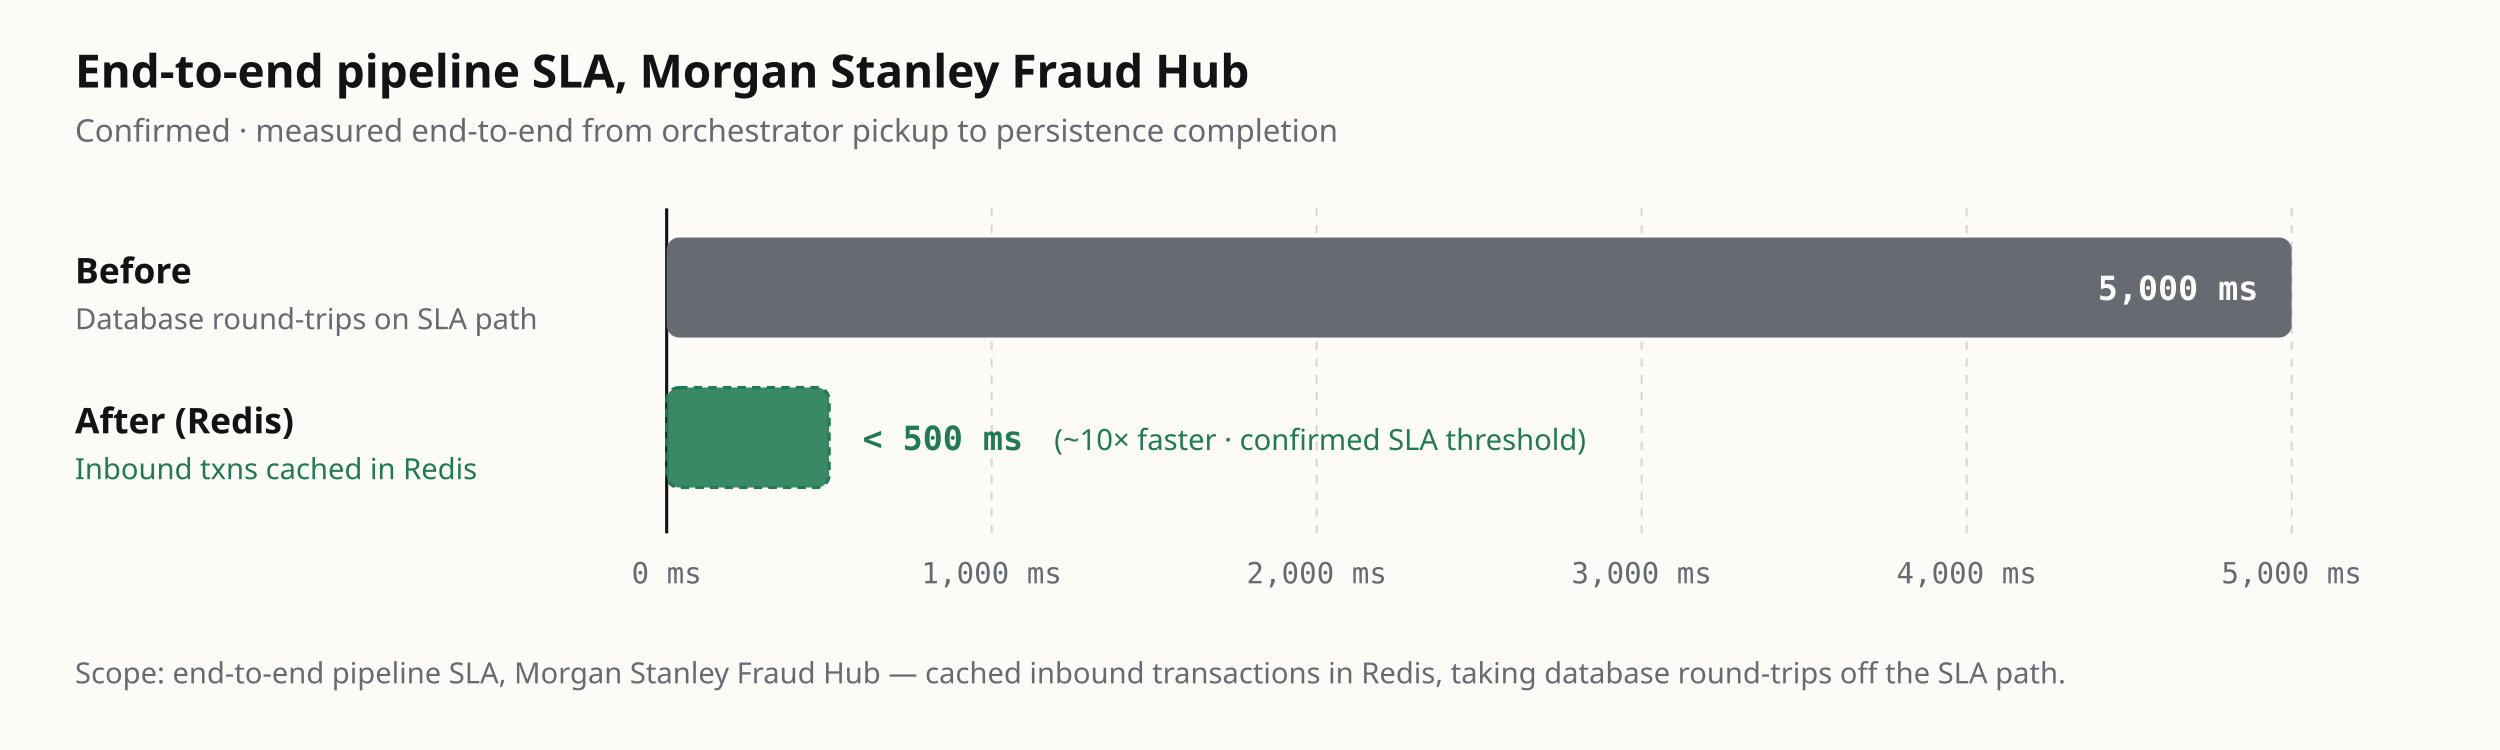
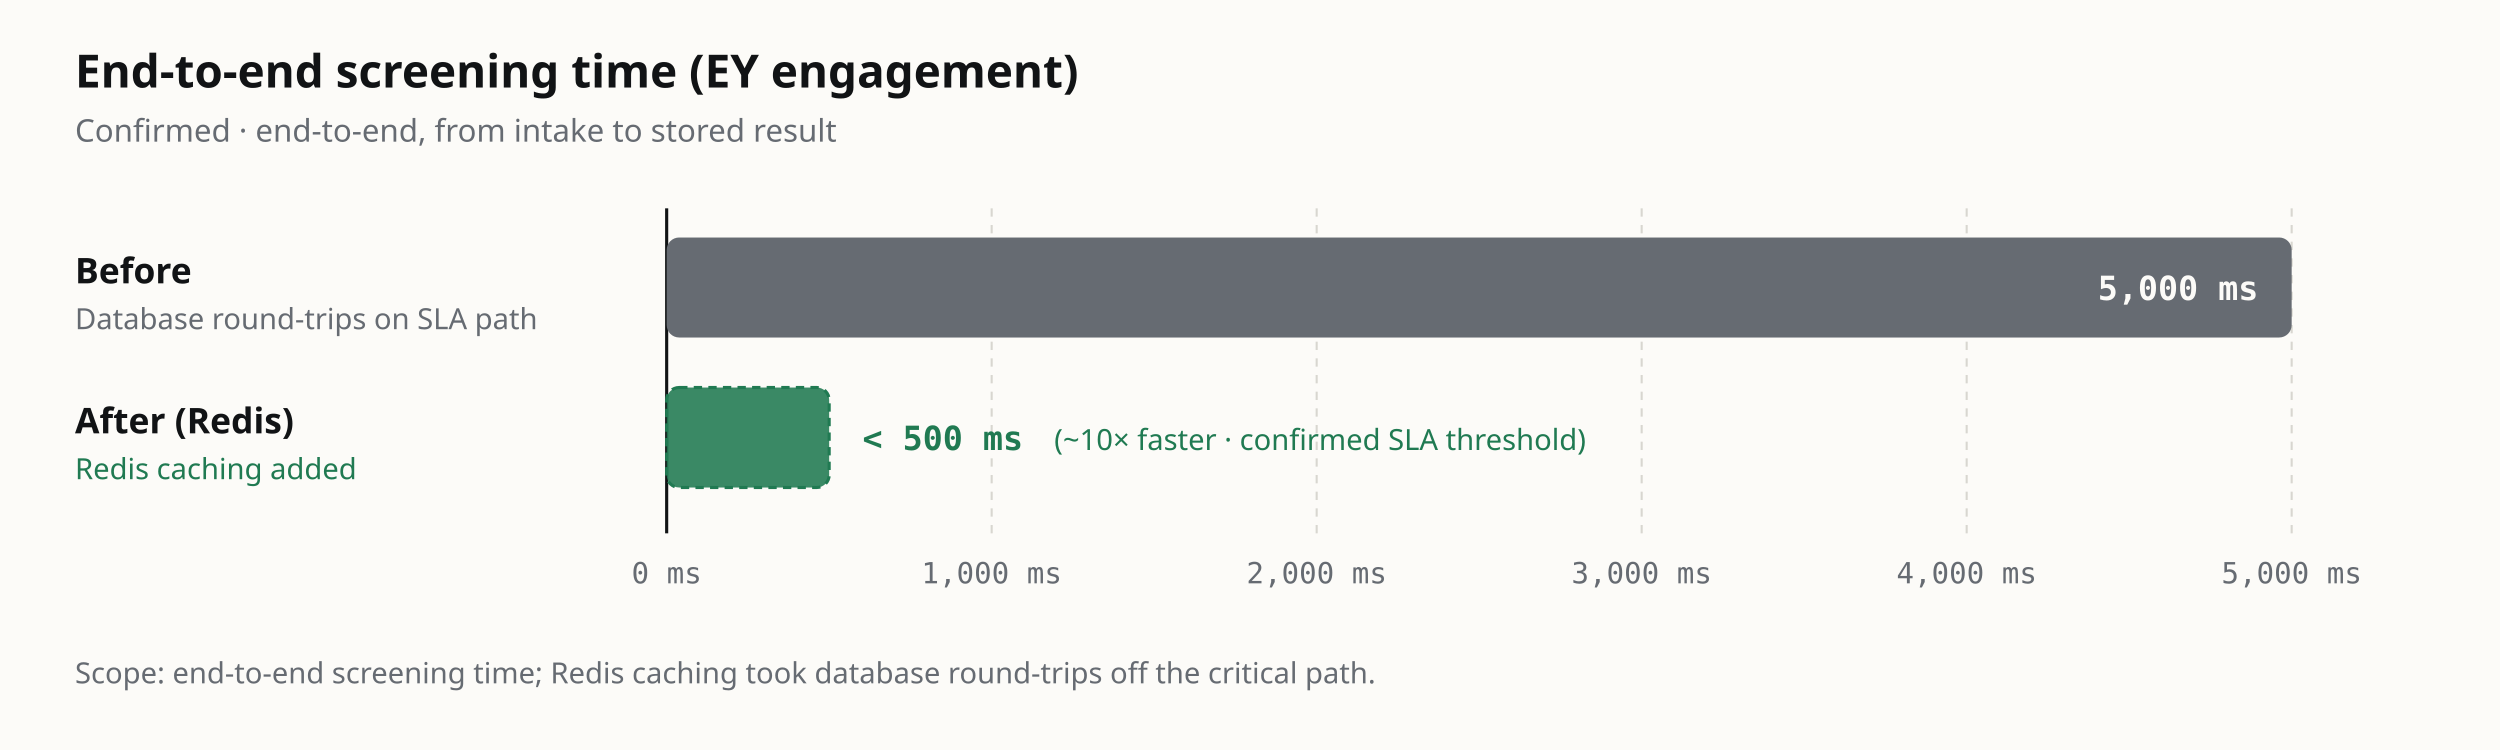
<svg xmlns="http://www.w3.org/2000/svg" viewBox="0 0 1200 360" width="1200" height="360" role="img">
  <rect width="1200" height="360" fill="#fcfbf8" />
-   <text x="36" y="42" font-family="Instrument Sans, system-ui, sans-serif" font-size="22" font-weight="700" fill="#111315">End-to-end pipeline SLA, Morgan Stanley Fraud Hub</text>
-   <text x="36" y="68" font-family="Instrument Sans, system-ui, sans-serif" font-size="15" fill="#666b72">Confirmed · measured end-to-end from orchestrator pickup to persistence completion</text>
+   <text x="36" y="42" font-family="Instrument Sans, system-ui, sans-serif" font-size="22" font-weight="700" fill="#111315">End-to-end screening time (EY engagement)</text>
+   <text x="36" y="68" font-family="Instrument Sans, system-ui, sans-serif" font-size="15" fill="#666b72">Confirmed · end-to-end, from intake to stored result</text>
  <line x1="320" y1="100" x2="320" y2="256" stroke="#111315" stroke-width="1.5" />
  <line x1="476" y1="100" x2="476" y2="256" stroke="#d8d6d0" stroke-width="1" stroke-dasharray="4 4" />
  <line x1="632" y1="100" x2="632" y2="256" stroke="#d8d6d0" stroke-width="1" stroke-dasharray="4 4" />
  <line x1="788" y1="100" x2="788" y2="256" stroke="#d8d6d0" stroke-width="1" stroke-dasharray="4 4" />
  <line x1="944" y1="100" x2="944" y2="256" stroke="#d8d6d0" stroke-width="1" stroke-dasharray="4 4" />
  <line x1="1100" y1="100" x2="1100" y2="256" stroke="#d8d6d0" stroke-width="1" stroke-dasharray="4 4" />
  <text x="320" y="280" text-anchor="middle" font-family="IBM Plex Mono, monospace" font-size="14" fill="#666b72">0 ms</text>
  <text x="476" y="280" text-anchor="middle" font-family="IBM Plex Mono, monospace" font-size="14" fill="#666b72">1,000 ms</text>
  <text x="632" y="280" text-anchor="middle" font-family="IBM Plex Mono, monospace" font-size="14" fill="#666b72">2,000 ms</text>
  <text x="788" y="280" text-anchor="middle" font-family="IBM Plex Mono, monospace" font-size="14" fill="#666b72">3,000 ms</text>
  <text x="944" y="280" text-anchor="middle" font-family="IBM Plex Mono, monospace" font-size="14" fill="#666b72">4,000 ms</text>
  <text x="1100" y="280" text-anchor="middle" font-family="IBM Plex Mono, monospace" font-size="14" fill="#666b72">5,000 ms</text>
  <text x="36" y="136" font-family="Instrument Sans, system-ui, sans-serif" font-size="17" font-weight="700" fill="#111315">Before</text>
  <text x="36" y="158" font-family="Instrument Sans, system-ui, sans-serif" font-size="14" fill="#666b72">Database round-trips on SLA path</text>
  <rect x="320" y="114" width="780" height="48" rx="6" fill="#666b72" />
  <text x="1084" y="144" text-anchor="end" font-family="IBM Plex Mono, monospace" font-size="16" font-weight="600" fill="#fcfbf8">5,000 ms</text>
  <text x="36" y="208" font-family="Instrument Sans, system-ui, sans-serif" font-size="17" font-weight="700" fill="#111315">After (Redis)</text>
-   <text x="36" y="230" font-family="Instrument Sans, system-ui, sans-serif" font-size="14" fill="#207a52">Inbound txns cached in Redis</text>
+   <text x="36" y="230" font-family="Instrument Sans, system-ui, sans-serif" font-size="14" fill="#207a52">Redis caching added</text>
  <rect x="320" y="186" width="78" height="48" rx="6" fill="#207a52" fill-opacity="0.88" stroke="#207a52" stroke-width="1.5" stroke-dasharray="4 3" />
  <text x="414" y="216" font-family="IBM Plex Mono, monospace" font-size="16" font-weight="700" fill="#207a52">&lt; 500 ms</text>
  <text x="506" y="216" font-family="Instrument Sans, system-ui, sans-serif" font-size="14" fill="#207a52">(~10× faster · confirmed SLA threshold)</text>
-   <text x="36" y="328" font-family="Instrument Sans, system-ui, sans-serif" font-size="14" fill="#666b72">Scope: end-to-end pipeline SLA, Morgan Stanley Fraud Hub — cached inbound transactions in Redis, taking database round-trips off the SLA path.</text>
+   <text x="36" y="328" font-family="Instrument Sans, system-ui, sans-serif" font-size="14" fill="#666b72">Scope: end-to-end screening time; Redis caching took database round-trips off the critical path.</text>
</svg>
